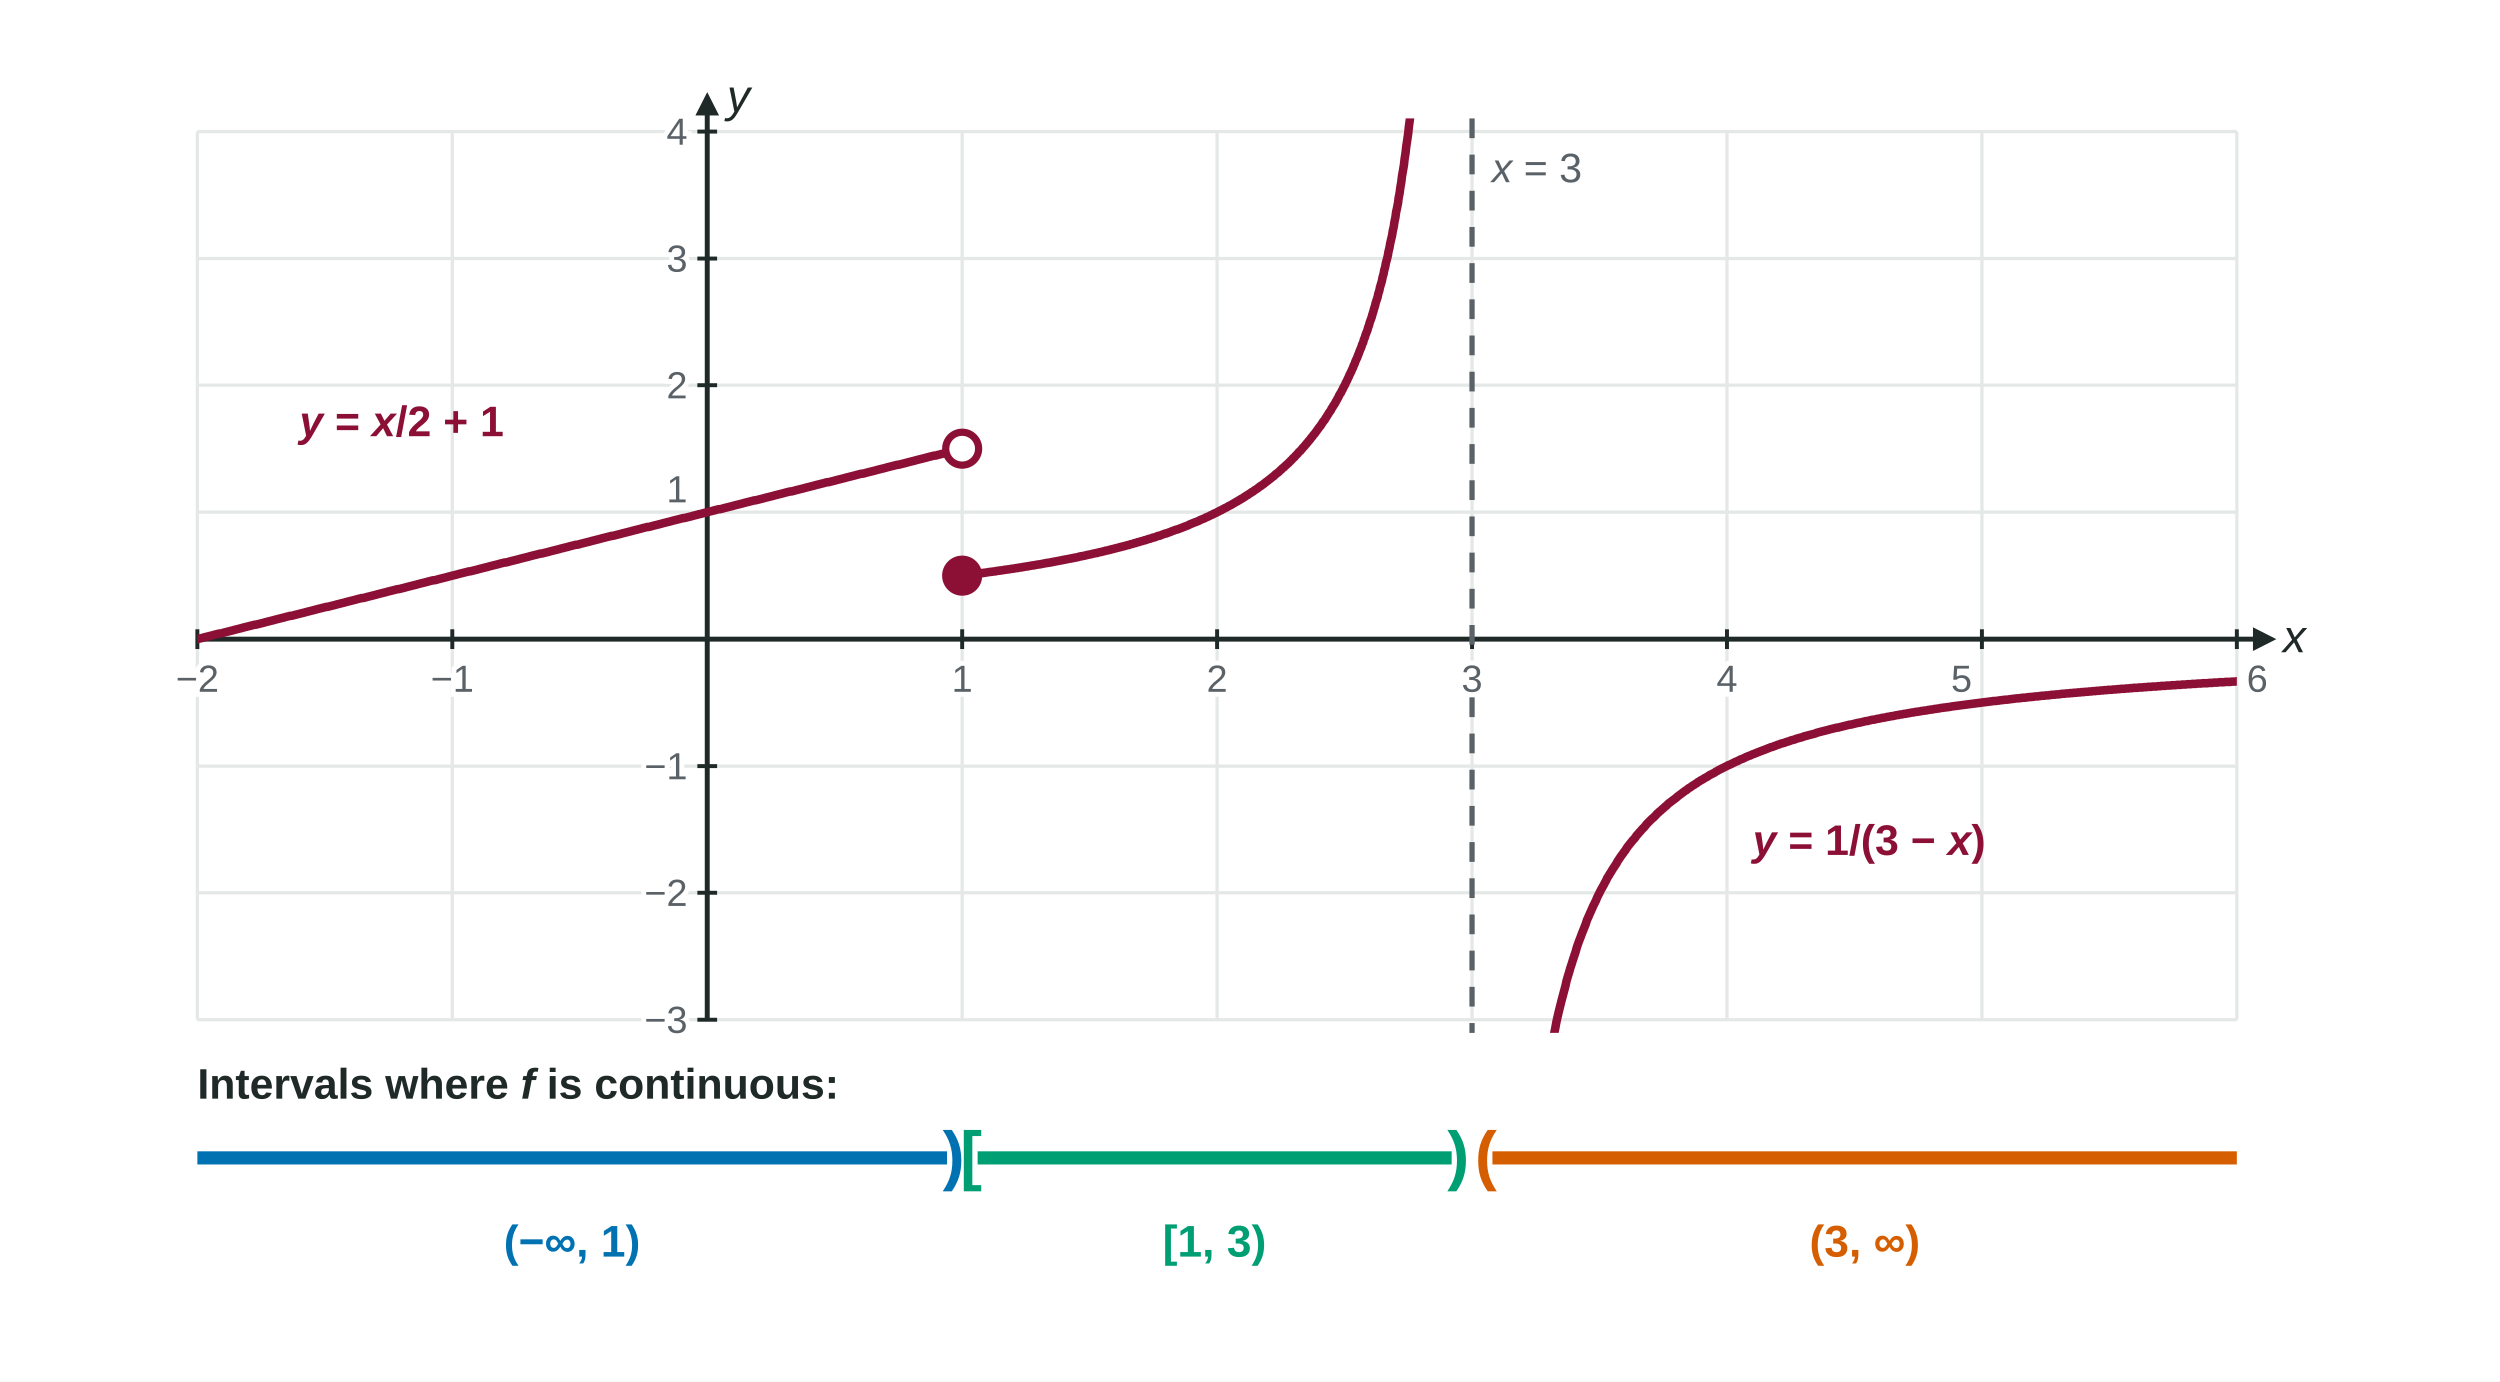
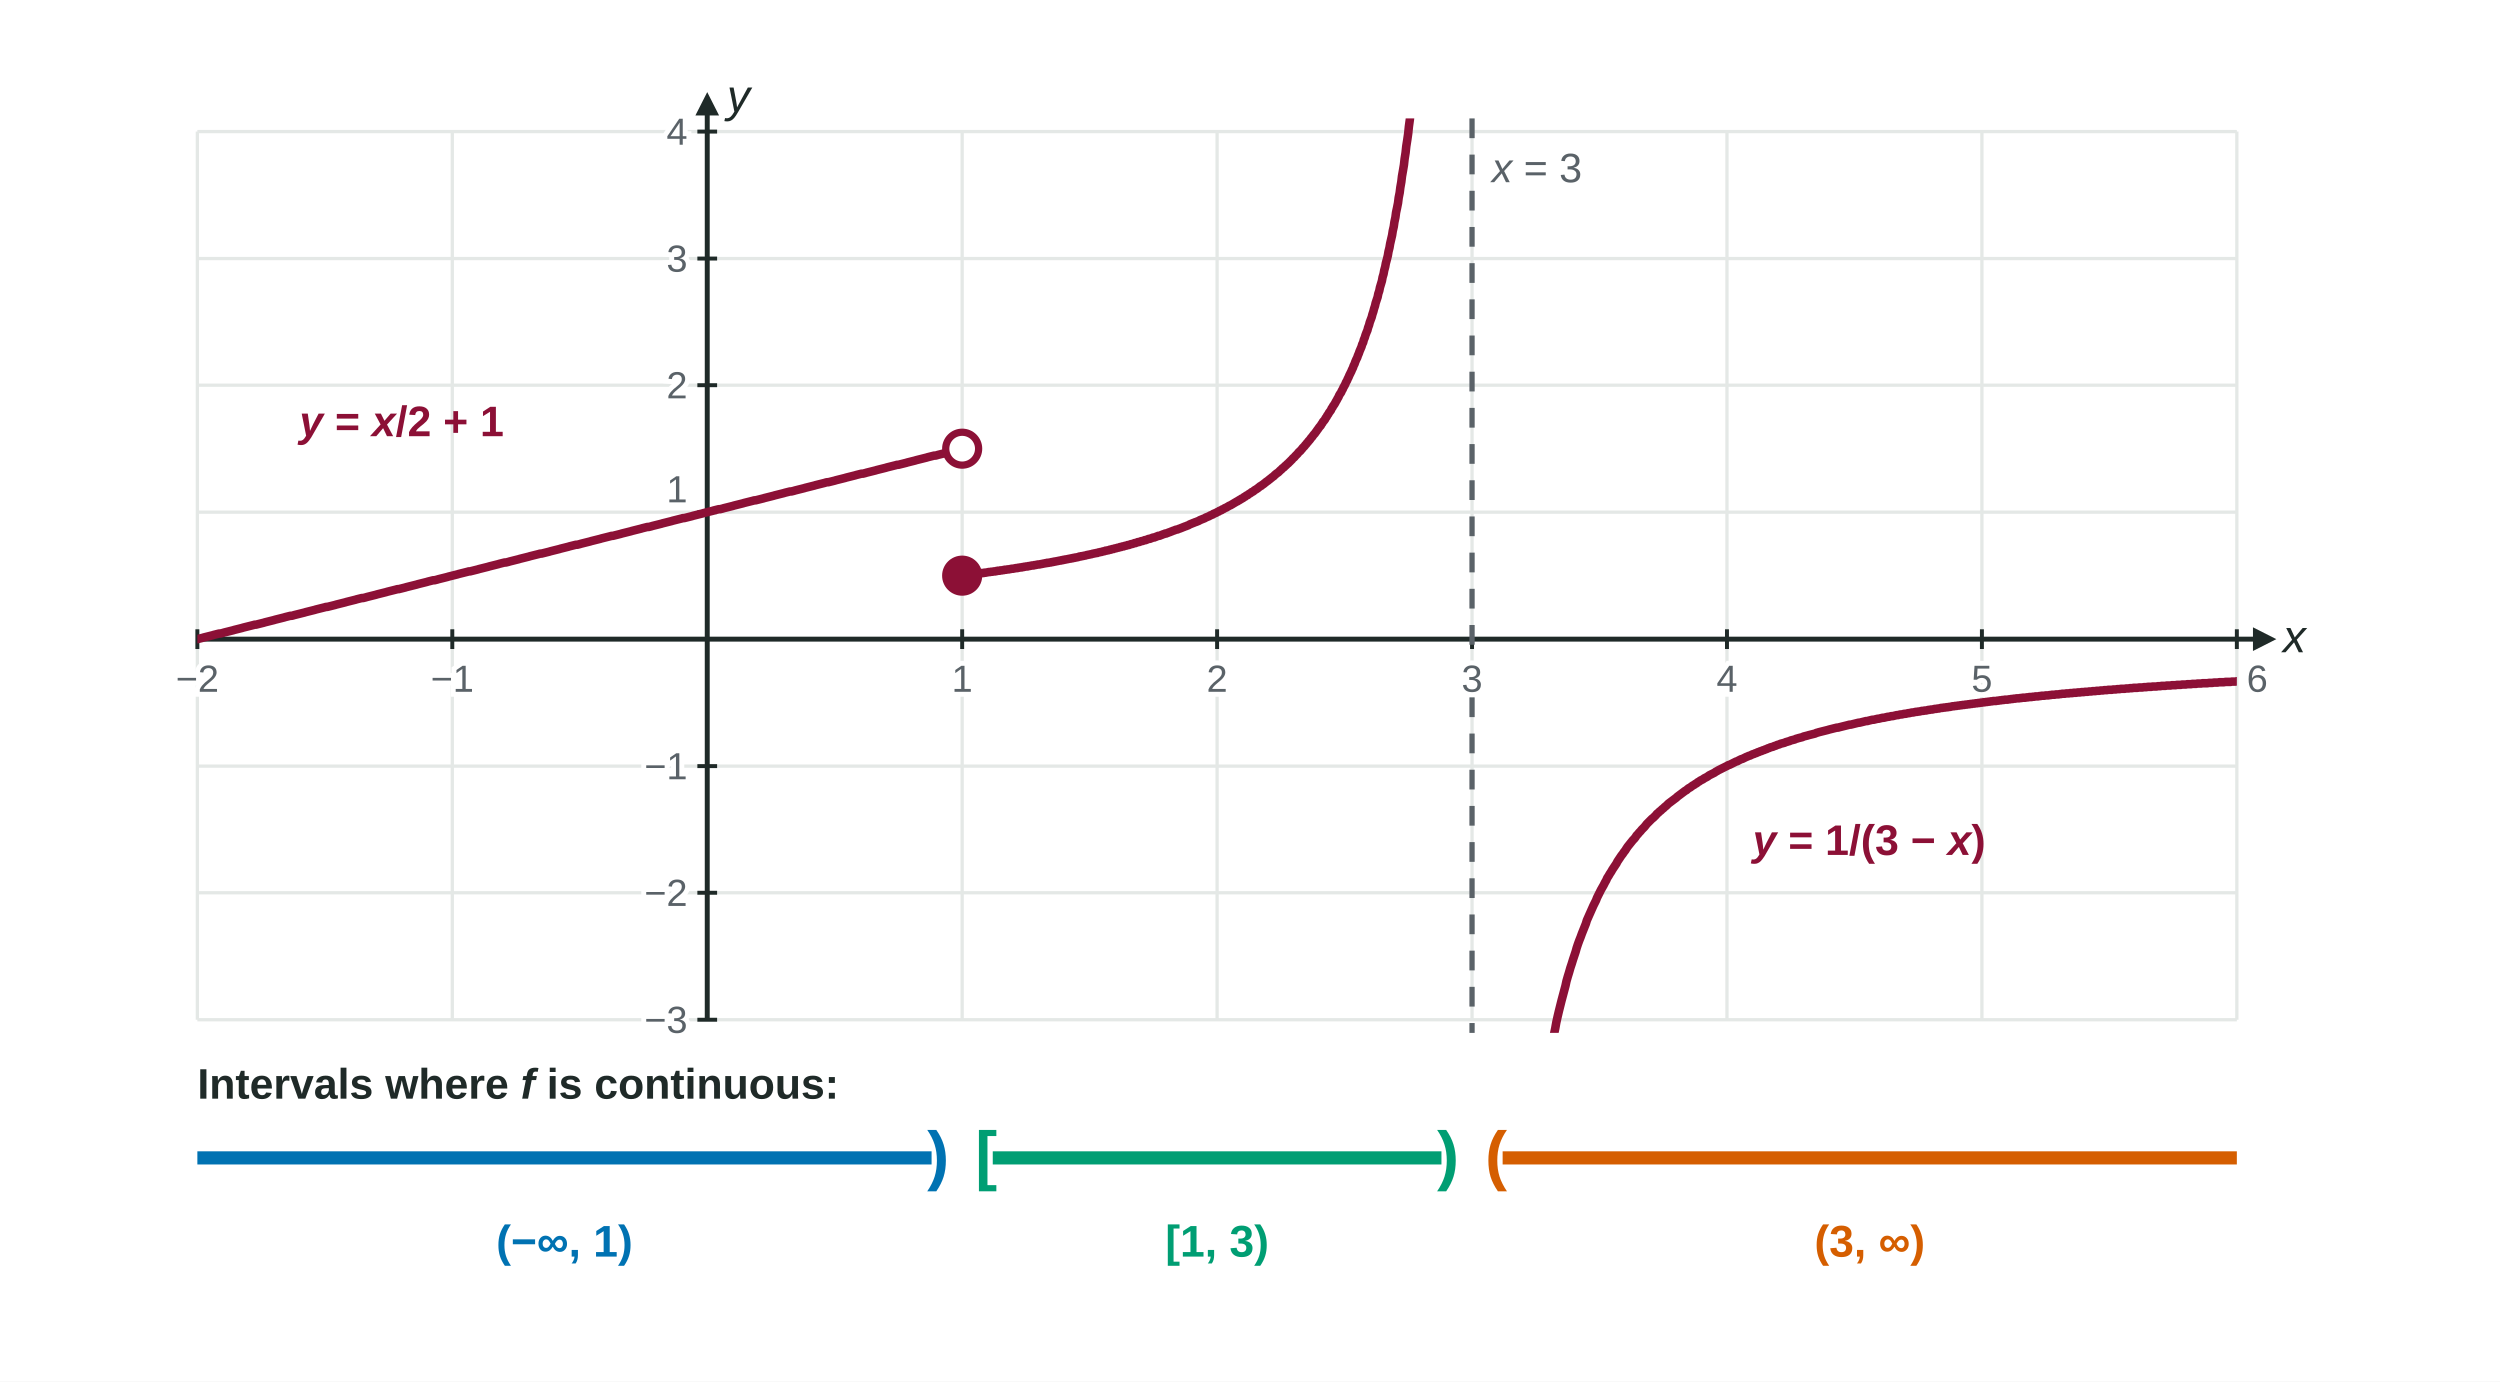
<svg xmlns="http://www.w3.org/2000/svg" viewBox="0 0 760 420" width="760" height="420" role="img" aria-labelledby="continuity-intervals-t continuity-intervals-d" font-family="Arial, Helvetica, sans-serif">
  <defs>
    <clipPath id="continuity-intervals-clip10">
      <rect x="60" y="36" width="620" height="278" />
    </clipPath>
  </defs>
  <rect width="760" height="420" fill="#FFFFFF" />
  <line x1="60" y1="40" x2="60" y2="310" stroke="#E4E8E6" stroke-width="1" />
  <line x1="137.5" y1="40" x2="137.5" y2="310" stroke="#E4E8E6" stroke-width="1" />
  <line x1="215" y1="40" x2="215" y2="310" stroke="#E4E8E6" stroke-width="1" />
  <line x1="292.5" y1="40" x2="292.5" y2="310" stroke="#E4E8E6" stroke-width="1" />
  <line x1="370" y1="40" x2="370" y2="310" stroke="#E4E8E6" stroke-width="1" />
  <line x1="447.5" y1="40" x2="447.5" y2="310" stroke="#E4E8E6" stroke-width="1" />
  <line x1="525" y1="40" x2="525" y2="310" stroke="#E4E8E6" stroke-width="1" />
  <line x1="602.5" y1="40" x2="602.5" y2="310" stroke="#E4E8E6" stroke-width="1" />
  <line x1="680" y1="40" x2="680" y2="310" stroke="#E4E8E6" stroke-width="1" />
  <line x1="60" y1="310" x2="680" y2="310" stroke="#E4E8E6" stroke-width="1" />
  <line x1="60" y1="271.4" x2="680" y2="271.4" stroke="#E4E8E6" stroke-width="1" />
  <line x1="60" y1="232.9" x2="680" y2="232.9" stroke="#E4E8E6" stroke-width="1" />
  <line x1="60" y1="194.3" x2="680" y2="194.3" stroke="#E4E8E6" stroke-width="1" />
  <line x1="60" y1="155.7" x2="680" y2="155.7" stroke="#E4E8E6" stroke-width="1" />
  <line x1="60" y1="117.1" x2="680" y2="117.1" stroke="#E4E8E6" stroke-width="1" />
  <line x1="60" y1="78.6" x2="680" y2="78.6" stroke="#E4E8E6" stroke-width="1" />
  <line x1="60" y1="40" x2="680" y2="40" stroke="#E4E8E6" stroke-width="1" />
  <line x1="60" y1="194.3" x2="688" y2="194.3" stroke="#1F2A28" stroke-width="1.5" />
  <polygon points="692,194.3 684.9,197.9 684.9,190.7" fill="#1F2A28" />
  <line x1="215" y1="310" x2="215" y2="32" stroke="#1F2A28" stroke-width="1.5" />
  <polygon points="215,28 218.6,35.1 211.4,35.1" fill="#1F2A28" />
  <line x1="60" y1="191.3" x2="60" y2="197.3" stroke="#1F2A28" stroke-width="1.2" />
  <line x1="137.5" y1="191.3" x2="137.5" y2="197.3" stroke="#1F2A28" stroke-width="1.2" />
  <line x1="292.5" y1="191.3" x2="292.5" y2="197.3" stroke="#1F2A28" stroke-width="1.2" />
  <line x1="370" y1="191.3" x2="370" y2="197.3" stroke="#1F2A28" stroke-width="1.2" />
  <line x1="447.5" y1="191.3" x2="447.5" y2="197.3" stroke="#1F2A28" stroke-width="1.2" />
  <line x1="525" y1="191.3" x2="525" y2="197.3" stroke="#1F2A28" stroke-width="1.2" />
  <line x1="602.5" y1="191.3" x2="602.5" y2="197.3" stroke="#1F2A28" stroke-width="1.2" />
  <line x1="680" y1="191.3" x2="680" y2="197.3" stroke="#1F2A28" stroke-width="1.2" />
  <line x1="212" y1="310" x2="218" y2="310" stroke="#1F2A28" stroke-width="1.2" />
  <line x1="212" y1="271.4" x2="218" y2="271.4" stroke="#1F2A28" stroke-width="1.2" />
  <line x1="212" y1="232.9" x2="218" y2="232.9" stroke="#1F2A28" stroke-width="1.2" />
  <line x1="212" y1="155.7" x2="218" y2="155.7" stroke="#1F2A28" stroke-width="1.2" />
  <line x1="212" y1="117.1" x2="218" y2="117.1" stroke="#1F2A28" stroke-width="1.2" />
  <line x1="212" y1="78.6" x2="218" y2="78.6" stroke="#1F2A28" stroke-width="1.2" />
  <line x1="212" y1="40" x2="218" y2="40" stroke="#1F2A28" stroke-width="1.2" />
  <text x="694" y="198.3" font-size="14" fill="#1F2A28" text-anchor="start">
    <tspan font-style="italic">x</tspan>
  </text>
  <text x="221" y="34" font-size="14" fill="#1F2A28" text-anchor="start">
    <tspan font-style="italic">y</tspan>
  </text>
  <line x1="447.5" y1="36" x2="447.5" y2="314" stroke="#5A6268" stroke-width="1.6" stroke-dasharray="6 5" />
  <path d="M60 194.3L60.4 194.2L60.8 194.1L61.2 194L61.6 193.9L61.9 193.8L62.3 193.7L62.7 193.6L63.1 193.5L63.5 193.4L63.9 193.3L64.3 193.2L64.7 193.1L65 193L65.4 192.9L65.8 192.8L66.2 192.7L66.6 192.6L67 192.6L67.4 192.5L67.8 192.4L68.1 192.3L68.5 192.2L68.9 192.1L69.3 192L69.7 191.9L70.1 191.8L70.5 191.7L70.9 191.6L71.2 191.5L71.6 191.4L72 191.3L72.4 191.2L72.8 191.1L73.2 191L73.6 190.9L73.9 190.8L74.3 190.7L74.7 190.6L75.1 190.5L75.5 190.4L75.9 190.3L76.3 190.2L76.7 190.1L77.1 190L77.4 189.9L77.8 189.9L78.2 189.8L78.6 189.7L79 189.6L79.4 189.5L79.8 189.4L80.2 189.3L80.5 189.2L80.9 189.1L81.3 189L81.7 188.9L82.1 188.8L82.5 188.7L82.9 188.6L83.3 188.5L83.6 188.4L84 188.3L84.4 188.2L84.8 188.1L85.2 188L85.6 187.9L86 187.8L86.4 187.7L86.7 187.6L87.1 187.5L87.5 187.4L87.9 187.3L88.3 187.2L88.7 187.2L89.1 187.1L89.4 187L89.8 186.9L90.2 186.8L90.6 186.7L91 186.6L91.4 186.5L91.8 186.4L92.2 186.3L92.6 186.2L92.9 186.1L93.3 186L93.7 185.9L94.1 185.8L94.5 185.7L94.9 185.6L95.3 185.5L95.7 185.4L96 185.3L96.4 185.2L96.8 185.1L97.2 185L97.6 184.9L98 184.8L98.4 184.7L98.8 184.6L99.1 184.5L99.5 184.5L99.9 184.4L100.3 184.3L100.7 184.2L101.1 184.1L101.5 184L101.9 183.9L102.2 183.8L102.6 183.7L103 183.6L103.4 183.5L103.8 183.4L104.2 183.3L104.6 183.2L105 183.1L105.3 183L105.7 182.9L106.1 182.8L106.5 182.7L106.9 182.6L107.3 182.5L107.7 182.4L108.1 182.3L108.4 182.2L108.8 182.1L109.2 182L109.6 181.9L110 181.8L110.4 181.8L110.8 181.7L111.2 181.6L111.5 181.5L111.9 181.4L112.3 181.3L112.7 181.2L113.1 181.1L113.5 181L113.9 180.9L114.3 180.8L114.6 180.7L115 180.6L115.4 180.5L115.8 180.4L116.2 180.3L116.6 180.2L117 180.1L117.4 180L117.7 179.9L118.1 179.8L118.5 179.7L118.9 179.6L119.3 179.5L119.7 179.4L120.1 179.3L120.5 179.2L120.8 179.1L121.2 179.1L121.6 179L122 178.9L122.4 178.8L122.8 178.7L123.2 178.6L123.5 178.5L123.9 178.4L124.3 178.3L124.7 178.2L125.1 178.1L125.5 178L125.9 177.9L126.3 177.8L126.7 177.7L127 177.6L127.4 177.5L127.8 177.4L128.2 177.3L128.6 177.2L129 177.1L129.4 177L129.8 176.9L130.1 176.8L130.5 176.7L130.9 176.6L131.3 176.5L131.7 176.4L132.1 176.4L132.5 176.3L132.9 176.2L133.2 176.1L133.6 176L134 175.9L134.4 175.8L134.8 175.7L135.2 175.6L135.6 175.5L136 175.4L136.3 175.3L136.7 175.2L137.1 175.1L137.5 175L137.9 174.9L138.3 174.8L138.7 174.7L139.1 174.6L139.4 174.5L139.8 174.4L140.2 174.3L140.6 174.2L141 174.1L141.4 174L141.8 173.9L142.2 173.8L142.5 173.7L142.9 173.7L143.3 173.6L143.7 173.5L144.1 173.4L144.5 173.3L144.9 173.2L145.3 173.1L145.6 173L146 172.9L146.4 172.8L146.8 172.7L147.2 172.6L147.6 172.5L148 172.4L148.4 172.3L148.7 172.2L149.1 172.1L149.5 172L149.9 171.9L150.3 171.8L150.7 171.7L151.1 171.6L151.5 171.5L151.8 171.4L152.2 171.3L152.6 171.2L153 171.1L153.4 171L153.8 171L154.2 170.9L154.6 170.8L154.9 170.7L155.3 170.6L155.7 170.5L156.1 170.4L156.5 170.3L156.9 170.2L157.3 170.1L157.7 170L158 169.9L158.4 169.8L158.8 169.7L159.2 169.6L159.6 169.5L160 169.4L160.4 169.3L160.8 169.2L161.1 169.1L161.5 169L161.9 168.9L162.3 168.8L162.7 168.7L163.1 168.6L163.5 168.5L163.9 168.4L164.2 168.3L164.6 168.3L165 168.2L165.4 168.1L165.8 168L166.2 167.9L166.6 167.8L167 167.7L167.3 167.6L167.7 167.5L168.1 167.4L168.5 167.3L168.9 167.2L169.3 167.1L169.7 167L170.1 166.9L170.4 166.8L170.8 166.7L171.2 166.6L171.6 166.5L172 166.4L172.4 166.3L172.8 166.2L173.1 166.1L173.5 166L173.9 165.9L174.3 165.8L174.7 165.7L175.1 165.6L175.5 165.6L175.9 165.5L176.3 165.4L176.6 165.3L177 165.2L177.4 165.1L177.8 165L178.2 164.9L178.6 164.8L179 164.7L179.4 164.6L179.7 164.5L180.1 164.4L180.5 164.3L180.9 164.2L181.3 164.1L181.7 164L182.1 163.9L182.5 163.8L182.8 163.7L183.2 163.6L183.6 163.5L184 163.4L184.4 163.3L184.8 163.2L185.2 163.1L185.6 163L185.9 162.9L186.3 162.9L186.7 162.8L187.1 162.7L187.5 162.6L187.9 162.5L188.3 162.4L188.7 162.3L189 162.2L189.4 162.1L189.8 162L190.2 161.9L190.6 161.8L191 161.7L191.4 161.6L191.8 161.5L192.1 161.4L192.5 161.3L192.9 161.2L193.3 161.1L193.7 161L194.1 160.9L194.5 160.8L194.9 160.7L195.2 160.6L195.6 160.5L196 160.4L196.4 160.3L196.8 160.2L197.2 160.2L197.6 160.1L198 160L198.3 159.9L198.7 159.8L199.1 159.7L199.5 159.6L199.9 159.5L200.3 159.4L200.7 159.3L201.1 159.2L201.4 159.1L201.8 159L202.2 158.9L202.6 158.8L203 158.7L203.4 158.6L203.8 158.5L204.2 158.4L204.5 158.3L204.9 158.2L205.3 158.1L205.7 158L206.1 157.9L206.5 157.8L206.9 157.7L207.3 157.6L207.6 157.5L208 157.5L208.4 157.4L208.8 157.3L209.2 157.2L209.6 157.1L210 157L210.4 156.9L210.7 156.8L211.1 156.7L211.5 156.6L211.9 156.5L212.3 156.4L212.7 156.3L213.1 156.2L213.5 156.1L213.8 156L214.2 155.9L214.6 155.8L215 155.7L215.4 155.6L215.8 155.5L216.2 155.4L216.6 155.3L216.9 155.2L217.3 155.1L217.7 155L218.1 154.9L218.5 154.8L218.9 154.8L219.3 154.7L219.7 154.6L220 154.5L220.4 154.4L220.8 154.3L221.2 154.2L221.6 154.1L222 154L222.4 153.9L222.8 153.8L223.1 153.7L223.5 153.6L223.9 153.5L224.3 153.4L224.7 153.3L225.1 153.2L225.5 153.1L225.9 153L226.2 152.9L226.6 152.8L227 152.7L227.4 152.6L227.8 152.5L228.2 152.4L228.6 152.3L229 152.2L229.3 152.1L229.7 152.1L230.1 152L230.5 151.9L230.9 151.8L231.3 151.7L231.7 151.6L232.1 151.5L232.4 151.4L232.8 151.3L233.2 151.2L233.6 151.1L234 151L234.4 150.9L234.8 150.8L235.2 150.7L235.5 150.6L235.9 150.5L236.3 150.4L236.7 150.3L237.1 150.2L237.5 150.1L237.9 150L238.3 149.9L238.6 149.8L239 149.7L239.4 149.6L239.8 149.5L240.2 149.4L240.6 149.4L241 149.3L241.4 149.2L241.7 149.1L242.1 149L242.5 148.9L242.9 148.8L243.3 148.7L243.7 148.6L244.1 148.5L244.5 148.4L244.8 148.3L245.2 148.2L245.6 148.1L246 148L246.4 147.9L246.8 147.8L247.2 147.7L247.6 147.6L247.9 147.5L248.3 147.4L248.7 147.3L249.1 147.2L249.5 147.1L249.9 147L250.3 146.9L250.7 146.8L251 146.7L251.4 146.6L251.8 146.6L252.2 146.5L252.6 146.4L253 146.3L253.4 146.2L253.8 146.1L254.1 146L254.5 145.9L254.9 145.8L255.3 145.7L255.7 145.6L256.1 145.5L256.5 145.4L256.9 145.3L257.2 145.2L257.6 145.1L258 145L258.4 144.9L258.8 144.8L259.2 144.7L259.6 144.6L260 144.5L260.3 144.4L260.7 144.3L261.1 144.2L261.5 144.1L261.9 144L262.3 144L262.7 143.9L263.1 143.8L263.4 143.7L263.8 143.6L264.2 143.5L264.6 143.4L265 143.3L265.4 143.2L265.8 143.1L266.2 143L266.5 142.9L266.9 142.8L267.3 142.7L267.7 142.6L268.1 142.5L268.5 142.4L268.9 142.3L269.3 142.2L269.6 142.1L270 142L270.4 141.9L270.8 141.8L271.2 141.7L271.6 141.6L272 141.5L272.4 141.4L272.7 141.3L273.1 141.3L273.5 141.2L273.9 141.1L274.3 141L274.7 140.9L275.1 140.8L275.5 140.7L275.8 140.6L276.2 140.5L276.6 140.4L277 140.3L277.4 140.2L277.8 140.1L278.2 140L278.5 139.9L278.9 139.8L279.3 139.7L279.7 139.6L280.1 139.5L280.5 139.4L280.9 139.3L281.3 139.2L281.7 139.1L282 139L282.4 138.9L282.8 138.8L283.2 138.7L283.6 138.6L284 138.5L284.4 138.5L284.8 138.4L285.1 138.3L285.5 138.2L285.9 138.1L286.3 138L286.7 137.9L287.1 137.8L287.5 137.7L287.9 137.6L288.2 137.5L288.6 137.4L289 137.3L289.4 137.2L289.8 137.1L290.2 137L290.6 136.9L291 136.8L291.3 136.7L291.7 136.6L292.1 136.5L292.5 136.4" fill="none" stroke="#8C1036" stroke-width="2.6" stroke-linejoin="round" stroke-linecap="round" clip-path="url(#continuity-intervals-clip10)" />
  <path d="M292.5 175L292.8 175L293 174.9L293.3 174.9L293.5 174.9L293.8 174.8L294 174.8L294.3 174.8L294.6 174.7L294.8 174.7L295.1 174.7L295.3 174.6L295.6 174.6L295.9 174.6L296.1 174.5L296.4 174.5L296.6 174.5L296.9 174.4L297.1 174.4L297.4 174.4L297.7 174.3L297.9 174.3L298.2 174.3L298.4 174.2L298.7 174.2L299 174.2L299.2 174.1L299.5 174.1L299.7 174.1L300 174L300.2 174L300.5 173.9L300.8 173.9L301 173.9L301.3 173.8L301.5 173.8L301.8 173.8L302.1 173.7L302.3 173.7L302.6 173.7L302.8 173.6L303.1 173.6L303.3 173.5L303.6 173.5L303.9 173.5L304.1 173.4L304.4 173.4L304.6 173.4L304.9 173.3L305.2 173.3L305.4 173.2L305.7 173.2L305.9 173.2L306.2 173.1L306.4 173.1L306.7 173.1L307 173L307.2 173L307.5 172.9L307.7 172.9L308 172.9L308.3 172.8L308.5 172.8L308.8 172.7L309 172.7L309.3 172.7L309.5 172.6L309.8 172.6L310.1 172.5L310.3 172.5L310.6 172.5L310.8 172.4L311.1 172.4L311.3 172.3L311.6 172.3L311.9 172.2L312.1 172.2L312.4 172.2L312.6 172.1L312.9 172.1L313.2 172L313.4 172L313.7 171.9L313.9 171.9L314.2 171.9L314.4 171.8L314.7 171.8L315 171.7L315.2 171.7L315.5 171.6L315.7 171.6L316 171.6L316.3 171.5L316.5 171.5L316.8 171.4L317 171.4L317.3 171.3L317.5 171.3L317.8 171.2L318.1 171.2L318.3 171.1L318.6 171.1L318.8 171.1L319.1 171L319.4 171L319.6 170.9L319.9 170.9L320.1 170.8L320.4 170.8L320.6 170.7L320.9 170.7L321.2 170.6L321.4 170.6L321.7 170.5L321.9 170.5L322.2 170.4L322.5 170.4L322.7 170.3L323 170.3L323.2 170.2L323.5 170.2L323.7 170.1L324 170.1L324.3 170L324.5 170L324.8 169.9L325 169.9L325.3 169.8L325.6 169.8L325.8 169.7L326.1 169.7L326.3 169.6L326.6 169.6L326.8 169.5L327.1 169.5L327.4 169.4L327.6 169.4L327.9 169.3L328.1 169.2L328.4 169.2L328.6 169.1L328.9 169.1L329.2 169L329.4 169L329.7 168.9L329.9 168.9L330.2 168.8L330.5 168.7L330.7 168.7L331 168.6L331.2 168.6L331.5 168.5L331.7 168.5L332 168.4L332.3 168.3L332.5 168.3L332.8 168.2L333 168.2L333.3 168.1L333.6 168.1L333.8 168L334.1 167.9L334.3 167.9L334.6 167.8L334.8 167.8L335.1 167.7L335.4 167.6L335.6 167.6L335.9 167.5L336.1 167.4L336.4 167.4L336.7 167.3L336.9 167.3L337.2 167.2L337.4 167.1L337.7 167.1L337.9 167L338.2 166.9L338.5 166.9L338.7 166.8L339 166.7L339.2 166.7L339.5 166.6L339.8 166.5L340 166.5L340.3 166.4L340.5 166.3L340.8 166.3L341 166.2L341.3 166.1L341.6 166.1L341.8 166L342.1 165.9L342.3 165.9L342.6 165.8L342.8 165.7L343.1 165.7L343.4 165.6L343.6 165.5L343.9 165.4L344.1 165.4L344.4 165.3L344.7 165.2L344.9 165.1L345.2 165.1L345.4 165L345.7 164.9L345.9 164.8L346.2 164.8L346.5 164.7L346.7 164.6L347 164.5L347.2 164.5L347.5 164.4L347.8 164.3L348 164.2L348.3 164.2L348.5 164.1L348.8 164L349 163.9L349.3 163.8L349.6 163.8L349.8 163.7L350.1 163.6L350.3 163.5L350.6 163.4L350.9 163.4L351.1 163.3L351.4 163.2L351.6 163.1L351.9 163L352.1 162.9L352.4 162.9L352.7 162.8L352.9 162.7L353.2 162.6L353.4 162.5L353.7 162.4L354 162.3L354.2 162.2L354.5 162.2L354.7 162.1L355 162L355.2 161.9L355.5 161.8L355.8 161.7L356 161.6L356.3 161.5L356.5 161.4L356.8 161.3L357.1 161.2L357.3 161.1L357.6 161L357.8 161L358.1 160.9L358.3 160.8L358.6 160.7L358.9 160.6L359.1 160.5L359.4 160.4L359.6 160.3L359.9 160.2L360.1 160.1L360.4 160L360.7 159.9L360.9 159.8L361.2 159.7L361.4 159.6L361.7 159.4L362 159.3L362.2 159.2L362.5 159.1L362.7 159L363 158.9L363.2 158.8L363.5 158.7L363.8 158.6L364 158.5L364.3 158.4L364.5 158.3L364.8 158.1L365.1 158L365.3 157.9L365.6 157.8L365.8 157.7L366.1 157.6L366.3 157.5L366.6 157.3L366.9 157.2L367.1 157.1L367.4 157L367.6 156.9L367.9 156.7L368.2 156.6L368.4 156.5L368.7 156.4L368.9 156.2L369.2 156.1L369.4 156L369.7 155.9L370 155.7L370.2 155.6L370.5 155.5L370.7 155.3L371 155.2L371.3 155.1L371.5 154.9L371.8 154.8L372 154.7L372.3 154.5L372.5 154.4L372.8 154.3L373.1 154.1L373.3 154L373.6 153.8L373.8 153.7L374.1 153.6L374.4 153.4L374.6 153.3L374.9 153.1L375.1 153L375.4 152.8L375.6 152.7L375.9 152.5L376.2 152.4L376.4 152.2L376.7 152.1L376.9 151.9L377.2 151.8L377.4 151.6L377.7 151.5L378 151.3L378.2 151.1L378.5 151L378.7 150.8L379 150.6L379.3 150.5L379.5 150.3L379.8 150.1L380 150L380.3 149.8L380.5 149.6L380.8 149.5L381.1 149.3L381.3 149.1L381.6 148.9L381.8 148.8L382.1 148.6L382.4 148.4L382.6 148.2L382.9 148L383.1 147.8L383.4 147.7L383.6 147.5L383.9 147.3L384.2 147.1L384.4 146.9L384.7 146.7L384.9 146.5L385.2 146.3L385.5 146.1L385.7 145.9L386 145.7L386.2 145.5L386.5 145.3L386.7 145.1L387 144.9L387.3 144.7L387.5 144.4L387.8 144.2L388 144L388.3 143.8L388.6 143.6L388.8 143.4L389.1 143.1L389.3 142.9L389.6 142.7L389.8 142.4L390.1 142.2L390.4 142L390.6 141.7L390.9 141.5L391.1 141.3L391.4 141L391.7 140.8L391.9 140.5L392.2 140.3L392.4 140L392.7 139.8L392.9 139.5L393.2 139.2L393.5 139L393.7 138.7L394 138.4L394.2 138.2L394.5 137.9L394.7 137.6L395 137.3L395.3 137.1L395.5 136.8L395.8 136.5L396 136.2L396.3 135.9L396.6 135.6L396.8 135.3L397.1 135L397.3 134.7L397.6 134.4L397.8 134.1L398.1 133.8L398.4 133.4L398.6 133.1L398.9 132.8L399.1 132.5L399.4 132.1L399.7 131.8L399.9 131.5L400.2 131.1L400.4 130.8L400.7 130.4L400.9 130.1L401.2 129.7L401.5 129.4L401.7 129L402 128.6L402.2 128.2L402.5 127.9L402.8 127.5L403 127.1L403.3 126.7L403.5 126.3L403.8 125.9L404 125.5L404.3 125.1L404.6 124.7L404.8 124.2L405.1 123.8L405.3 123.4L405.6 123L405.9 122.5L406.1 122.1L406.4 121.6L406.6 121.2L406.9 120.7L407.1 120.2L407.4 119.7L407.7 119.3L407.9 118.8L408.2 118.3L408.4 117.8L408.7 117.3L409 116.7L409.2 116.2L409.5 115.7L409.7 115.2L410 114.6L410.2 114.1L410.5 113.5L410.8 112.9L411 112.4L411.3 111.8L411.5 111.2L411.8 110.6L412 110L412.3 109.3L412.6 108.7L412.8 108.1L413.1 107.4L413.3 106.8L413.6 106.1L413.9 105.4L414.1 104.7L414.4 104.1L414.6 103.3L414.9 102.6L415.1 101.9L415.4 101.1L415.7 100.4L415.9 99.6L416.2 98.8L416.4 98L416.7 97.2L417 96.4L417.2 95.6L417.5 94.7L417.7 93.9L418 93L418.2 92.1L418.5 91.2L418.8 90.3L419 89.3L419.3 88.4L419.5 87.4L419.8 86.4L420.1 85.4L420.3 84.3L420.6 83.3L420.8 82.2L421.1 81.1L421.3 80L421.6 78.9L421.9 77.7L422.1 76.5L422.4 75.3L422.6 74.1L422.9 72.8L423.2 71.5L423.4 70.2L423.7 68.9L423.9 67.5L424.2 66.1L424.4 64.6L424.7 63.2L425 61.7L425.2 60.1L425.5 58.6L425.7 57L426 55.3L426.2 53.6L426.5 51.9L426.8 50.1L427 48.3L427.3 46.4L427.5 44.5L427.8 42.6L428.1 40.5L428.3 38.5L428.6 36.3L428.8 34.2L429.1 31.9L429.3 29.6L429.6 27.2L429.9 24.8L430.1 22.3L430.4 19.7L430.6 17L430.9 14.2L431.2 11.4L431.4 8.5L431.7 5.4L431.9 2.3L432.2 -0.9L432.4 -4.3L432.7 -7.8L433 -11.3L433.2 -15.1L433.5 -18.9L433.7 -22.9L434 -27.1L434.3 -31.4L434.5 -35.9L434.8 -40.5L435 -45.4L435.3 -50.5L435.5 -55.8L435.8 -61.3L436.1 -67.1L436.3 -73.1L436.6 -79.4L436.8 -86L437.1 -93L437.4 -100.3L437.6 -108L437.9 -116.1L438.1 -124.6L438.4 -133.7L438.6 -143.2L438.9 -153.4L439.2 -164.1L439.4 -175.6L439.7 -187.8L439.9 -200.8L440.2 -214.8L440.5 -229.8L440.7 -230L441 -230L441.2 -230L441.5 -230L441.7 -230L442 -230L442.3 -230L442.5 -230L442.8 -230L443 -230L443.3 -230L443.5 -230L443.8 -230L444.1 -230L444.3 -230L444.6 -230L444.8 -230L445.1 -230L445.4 -230L445.6 -230L445.9 -230L446.1 -230L446.4 -230L446.6 -230L446.9 -230L447.2 -230L447.4 -230" fill="none" stroke="#8C1036" stroke-width="2.6" stroke-linejoin="round" stroke-linecap="round" clip-path="url(#continuity-intervals-clip10)" />
  <path d="M447.6 580L448 580L448.4 580L448.7 580L449.1 580L449.5 580L449.9 580L450.3 580L450.7 580L451.1 580L451.5 580L451.8 580L452.2 580L452.6 580L453 580L453.4 580L453.8 580L454.2 580L454.6 580L454.9 580L455.3 576.3L455.7 558.3L456.1 541.9L456.5 526.9L456.9 513.2L457.3 500.5L457.6 488.8L458 478L458.4 467.9L458.8 458.6L459.2 449.8L459.6 441.6L460 433.9L460.4 426.7L460.7 419.9L461.1 413.5L461.5 407.5L461.9 401.7L462.3 396.3L462.7 391.1L463.1 386.2L463.5 381.6L463.8 377.1L464.2 372.9L464.6 368.9L465 365L465.4 361.3L465.8 357.8L466.2 354.4L466.6 351.1L466.9 348L467.3 345L467.7 342.1L468.1 339.3L468.5 336.7L468.9 334.1L469.3 331.6L469.7 329.2L470 326.9L470.4 324.6L470.8 322.5L471.2 320.4L471.6 318.4L472 316.4L472.4 314.5L472.8 312.6L473.1 310.9L473.5 309.1L473.9 307.4L474.3 305.8L474.7 304.2L475.1 302.7L475.5 301.2L475.9 299.7L476.2 298.3L476.6 296.9L477 295.6L477.4 294.2L477.8 293L478.2 291.7L478.6 290.5L479 289.3L479.3 288.2L479.7 287L480.1 285.9L480.5 284.9L480.9 283.8L481.3 282.8L481.7 281.8L482.1 280.8L482.4 279.8L482.8 278.9L483.2 278L483.6 277.1L484 276.2L484.4 275.3L484.8 274.5L485.2 273.7L485.5 272.9L485.9 272.1L486.3 271.3L486.7 270.5L487.1 269.8L487.5 269.1L487.9 268.3L488.3 267.6L488.6 266.9L489 266.3L489.4 265.6L489.8 265L490.2 264.3L490.6 263.7L491 263.1L491.4 262.5L491.7 261.9L492.1 261.3L492.5 260.7L492.9 260.1L493.3 259.6L493.7 259L494.1 258.5L494.4 258L494.8 257.4L495.2 256.9L495.6 256.4L496 255.9L496.4 255.4L496.8 255L497.2 254.5L497.5 254L497.9 253.6L498.3 253.1L498.7 252.7L499.1 252.2L499.5 251.8L499.9 251.4L500.3 250.9L500.6 250.5L501 250.1L501.4 249.7L501.8 249.3L502.2 248.9L502.6 248.6L503 248.2L503.4 247.8L503.7 247.4L504.1 247.1L504.5 246.7L504.9 246.4L505.3 246L505.7 245.7L506.1 245.3L506.5 245L506.8 244.7L507.2 244.3L507.6 244L508 243.7L508.4 243.4L508.8 243.1L509.2 242.8L509.6 242.5L509.9 242.2L510.3 241.9L510.7 241.6L511.1 241.3L511.5 241L511.9 240.7L512.3 240.4L512.7 240.2L513 239.9L513.4 239.6L513.8 239.4L514.2 239.1L514.6 238.8L515 238.6L515.4 238.3L515.8 238.1L516.1 237.8L516.5 237.6L516.9 237.3L517.3 237.1L517.7 236.9L518.1 236.6L518.5 236.4L518.9 236.2L519.2 236L519.6 235.7L520 235.5L520.4 235.3L520.8 235.1L521.2 234.9L521.6 234.6L522 234.4L522.3 234.2L522.7 234L523.1 233.8L523.5 233.6L523.9 233.4L524.3 233.2L524.7 233L525.1 232.8L525.4 232.6L525.8 232.5L526.2 232.3L526.6 232.1L527 231.9L527.4 231.7L527.8 231.5L528.2 231.4L528.5 231.2L528.9 231L529.3 230.8L529.7 230.7L530.1 230.5L530.5 230.3L530.9 230.1L531.2 230L531.6 229.8L532 229.7L532.4 229.5L532.8 229.3L533.2 229.2L533.6 229L534 228.9L534.3 228.7L534.7 228.6L535.1 228.4L535.5 228.3L535.9 228.1L536.3 228L536.7 227.8L537.1 227.7L537.4 227.5L537.8 227.4L538.2 227.2L538.6 227.1L539 227L539.4 226.8L539.8 226.7L540.2 226.5L540.5 226.4L540.9 226.3L541.3 226.1L541.7 226L542.1 225.9L542.5 225.8L542.9 225.6L543.3 225.5L543.6 225.4L544 225.3L544.4 225.1L544.8 225L545.2 224.9L545.6 224.8L546 224.6L546.4 224.5L546.7 224.4L547.1 224.3L547.5 224.2L547.9 224.1L548.3 223.9L548.7 223.8L549.1 223.7L549.5 223.6L549.8 223.5L550.2 223.4L550.6 223.3L551 223.2L551.4 223.1L551.8 223L552.2 222.8L552.6 222.7L552.9 222.6L553.3 222.5L553.7 222.4L554.1 222.3L554.5 222.2L554.9 222.1L555.3 222L555.7 221.9L556 221.8L556.4 221.7L556.8 221.6L557.2 221.5L557.6 221.4L558 221.3L558.4 221.2L558.8 221.2L559.1 221.1L559.5 221L559.9 220.9L560.3 220.8L560.7 220.7L561.1 220.6L561.5 220.5L561.9 220.4L562.2 220.3L562.6 220.3L563 220.2L563.4 220.1L563.8 220L564.2 219.9L564.6 219.8L565 219.7L565.3 219.7L565.7 219.6L566.1 219.5L566.5 219.4L566.9 219.3L567.3 219.2L567.7 219.2L568 219.1L568.4 219L568.8 218.9L569.2 218.8L569.6 218.8L570 218.7L570.4 218.6L570.8 218.5L571.1 218.5L571.5 218.4L571.9 218.3L572.3 218.2L572.7 218.2L573.1 218.1L573.5 218L573.9 217.9L574.2 217.9L574.6 217.8L575 217.7L575.4 217.7L575.8 217.6L576.2 217.5L576.6 217.4L577 217.4L577.3 217.3L577.7 217.2L578.1 217.2L578.5 217.1L578.9 217L579.3 217L579.7 216.9L580.1 216.8L580.4 216.8L580.8 216.7L581.2 216.6L581.6 216.6L582 216.5L582.4 216.4L582.8 216.4L583.2 216.3L583.5 216.3L583.9 216.2L584.3 216.1L584.7 216.1L585.1 216L585.5 216L585.9 215.9L586.3 215.8L586.6 215.8L587 215.7L587.4 215.7L587.8 215.6L588.2 215.5L588.6 215.5L589 215.4L589.4 215.4L589.7 215.3L590.1 215.2L590.5 215.2L590.9 215.1L591.3 215.1L591.7 215L592.1 215L592.5 214.9L592.8 214.9L593.2 214.8L593.6 214.7L594 214.7L594.4 214.6L594.8 214.6L595.2 214.5L595.6 214.5L595.9 214.4L596.3 214.4L596.7 214.3L597.1 214.3L597.5 214.2L597.9 214.2L598.3 214.1L598.7 214.1L599 214L599.4 214L599.8 213.9L600.2 213.9L600.6 213.8L601 213.8L601.4 213.7L601.8 213.7L602.1 213.6L602.5 213.6L602.9 213.5L603.3 213.5L603.7 213.4L604.1 213.4L604.5 213.3L604.9 213.3L605.2 213.2L605.6 213.2L606 213.1L606.4 213.1L606.8 213.1L607.2 213L607.6 213L607.9 212.9L608.3 212.9L608.7 212.8L609.1 212.8L609.5 212.7L609.9 212.7L610.3 212.7L610.7 212.6L611 212.6L611.4 212.5L611.8 212.5L612.2 212.4L612.6 212.4L613 212.3L613.4 212.3L613.8 212.3L614.1 212.2L614.5 212.2L614.9 212.1L615.3 212.1L615.7 212.1L616.1 212L616.5 212L616.9 211.9L617.2 211.9L617.6 211.9L618 211.8L618.4 211.8L618.8 211.7L619.2 211.7L619.6 211.7L620 211.6L620.3 211.6L620.7 211.5L621.1 211.5L621.5 211.5L621.9 211.4L622.3 211.4L622.7 211.4L623.1 211.3L623.4 211.3L623.8 211.2L624.2 211.2L624.6 211.2L625 211.1L625.4 211.1L625.8 211.1L626.2 211L626.5 211L626.9 210.9L627.3 210.9L627.7 210.9L628.1 210.8L628.5 210.8L628.9 210.8L629.3 210.7L629.6 210.7L630 210.7L630.4 210.6L630.8 210.6L631.2 210.6L631.6 210.5L632 210.5L632.4 210.5L632.7 210.4L633.1 210.4L633.5 210.4L633.9 210.3L634.3 210.3L634.7 210.3L635.1 210.2L635.5 210.2L635.8 210.2L636.2 210.1L636.6 210.1L637 210.1L637.4 210L637.8 210L638.2 210L638.6 209.9L638.9 209.9L639.3 209.9L639.7 209.8L640.1 209.8L640.5 209.8L640.9 209.7L641.3 209.7L641.7 209.7L642 209.7L642.4 209.6L642.8 209.6L643.2 209.6L643.6 209.5L644 209.5L644.4 209.5L644.7 209.4L645.1 209.4L645.5 209.4L645.9 209.4L646.3 209.3L646.7 209.3L647.1 209.3L647.5 209.2L647.8 209.2L648.2 209.2L648.6 209.1L649 209.1L649.4 209.1L649.8 209.1L650.2 209L650.6 209L650.9 209L651.3 209L651.7 208.9L652.1 208.9L652.5 208.9L652.9 208.8L653.3 208.8L653.7 208.8L654 208.8L654.4 208.7L654.8 208.7L655.2 208.7L655.6 208.7L656 208.6L656.4 208.6L656.8 208.6L657.1 208.5L657.5 208.5L657.9 208.5L658.3 208.5L658.7 208.4L659.1 208.4L659.5 208.4L659.9 208.4L660.2 208.3L660.6 208.3L661 208.3L661.4 208.3L661.8 208.2L662.2 208.2L662.6 208.2L663 208.2L663.3 208.1L663.7 208.1L664.1 208.1L664.5 208.1L664.9 208L665.3 208L665.7 208L666.1 208L666.4 207.9L666.8 207.9L667.2 207.9L667.6 207.9L668 207.8L668.4 207.8L668.8 207.8L669.2 207.8L669.5 207.7L669.9 207.7L670.3 207.7L670.7 207.7L671.1 207.7L671.5 207.6L671.9 207.6L672.3 207.6L672.6 207.6L673 207.5L673.4 207.5L673.8 207.5L674.2 207.5L674.6 207.4L675 207.4L675.4 207.4L675.7 207.4L676.1 207.4L676.5 207.3L676.9 207.3L677.3 207.3L677.7 207.3L678.1 207.3L678.5 207.2L678.8 207.2L679.2 207.2L679.6 207.2L680 207.1" fill="none" stroke="#8C1036" stroke-width="2.6" stroke-linejoin="round" stroke-linecap="round" clip-path="url(#continuity-intervals-clip10)" />
  <circle cx="292.5" cy="136.4" r="5" fill="#FFFFFF" stroke="#8C1036" stroke-width="2.2" />
  <circle cx="292.5" cy="175" r="5" fill="#8C1036" stroke="#8C1036" stroke-width="2.2" />
  <text x="453.5" y="55.4" font-size="12.5" fill="#5A6268" text-anchor="start">
    <tspan font-style="italic">x</tspan> = 3</text>
  <text x="91" y="132.6" font-size="13" fill="#8C1036" text-anchor="start" font-weight="bold">
    <tspan font-style="italic">y</tspan> = <tspan font-style="italic">x</tspan>/2 + 1</text>
  <text x="532.8" y="259.9" font-size="13" fill="#8C1036" text-anchor="start" font-weight="bold">
    <tspan font-style="italic">y</tspan> = 1/(3 − <tspan font-style="italic">x</tspan>)</text>
  <text x="60" y="210.3" font-size="11.5" fill="#5A6268" text-anchor="middle" stroke="#FFFFFF" stroke-width="3" paint-order="stroke">−2</text>
  <text x="137.5" y="210.3" font-size="11.5" fill="#5A6268" text-anchor="middle" stroke="#FFFFFF" stroke-width="3" paint-order="stroke">−1</text>
  <text x="292.5" y="210.3" font-size="11.5" fill="#5A6268" text-anchor="middle" stroke="#FFFFFF" stroke-width="3" paint-order="stroke">1</text>
  <text x="370" y="210.3" font-size="11.5" fill="#5A6268" text-anchor="middle" stroke="#FFFFFF" stroke-width="3" paint-order="stroke">2</text>
  <text x="447.5" y="210.3" font-size="11.5" fill="#5A6268" text-anchor="middle" stroke="#FFFFFF" stroke-width="3" paint-order="stroke">3</text>
  <text x="525" y="210.3" font-size="11.5" fill="#5A6268" text-anchor="middle" stroke="#FFFFFF" stroke-width="3" paint-order="stroke">4</text>
-   <text x="599.5" y="210.3" font-size="11.5" fill="#5A6268" text-anchor="end" stroke="#FFFFFF" stroke-width="3" paint-order="stroke">5</text>
+   <text x="602.5" y="210.3" font-size="11.5" fill="#5A6268" text-anchor="middle" stroke="#FFFFFF" stroke-width="3" paint-order="stroke">5</text>
  <text x="683" y="210.3" font-size="11.5" fill="#5A6268" text-anchor="start" stroke="#FFFFFF" stroke-width="3" paint-order="stroke">6</text>
  <text x="209" y="314" font-size="11.5" fill="#5A6268" text-anchor="end" stroke="#FFFFFF" stroke-width="3" paint-order="stroke">−3</text>
  <text x="209" y="275.4" font-size="11.5" fill="#5A6268" text-anchor="end" stroke="#FFFFFF" stroke-width="3" paint-order="stroke">−2</text>
  <text x="209" y="236.9" font-size="11.5" fill="#5A6268" text-anchor="end" stroke="#FFFFFF" stroke-width="3" paint-order="stroke">−1</text>
  <text x="209" y="152.7" font-size="11.5" fill="#5A6268" text-anchor="end" stroke="#FFFFFF" stroke-width="3" paint-order="stroke">1</text>
  <text x="209" y="121.1" font-size="11.5" fill="#5A6268" text-anchor="end" stroke="#FFFFFF" stroke-width="3" paint-order="stroke">2</text>
  <text x="209" y="82.6" font-size="11.5" fill="#5A6268" text-anchor="end" stroke="#FFFFFF" stroke-width="3" paint-order="stroke">3</text>
  <text x="209" y="44" font-size="11.5" fill="#5A6268" text-anchor="end" stroke="#FFFFFF" stroke-width="3" paint-order="stroke">4</text>
-   <line x1="60" y1="352" x2="287.9" y2="352" stroke="#0072B2" stroke-width="4" />
+   <line x1="60" y1="352" x2="283.2" y2="352" stroke="#0072B2" stroke-width="4" />
  <text x="60" y="358" font-size="20" fill="#0072B2" text-anchor="middle" font-weight="bold" />
-   <text x="289.9" y="358" font-size="20" fill="#0072B2" text-anchor="middle" font-weight="bold">)</text>
-   <text x="173.9" y="382" font-size="13.5" fill="#0072B2" text-anchor="middle" font-weight="bold">(−∞, 1)</text>
-   <line x1="297.2" y1="352" x2="441.3" y2="352" stroke="#009E73" stroke-width="4" />
-   <text x="295.2" y="358" font-size="20" fill="#009E73" text-anchor="middle" font-weight="bold">[</text>
-   <text x="443.3" y="358" font-size="20" fill="#009E73" text-anchor="middle" font-weight="bold">)</text>
-   <text x="369.2" y="382" font-size="13.5" fill="#009E73" text-anchor="middle" font-weight="bold">[1, 3)</text>
-   <line x1="453.7" y1="352" x2="680" y2="352" stroke="#D55E00" stroke-width="4" />
-   <text x="451.7" y="358" font-size="20" fill="#D55E00" text-anchor="middle" font-weight="bold">(</text>
+   <text x="285.2" y="358" font-size="20" fill="#0072B2" text-anchor="middle" font-weight="bold">)</text>
+   <text x="171.6" y="382" font-size="13.5" fill="#0072B2" text-anchor="middle" font-weight="bold">(−∞, 1)</text>
+   <line x1="301.8" y1="352" x2="438.2" y2="352" stroke="#009E73" stroke-width="4" />
+   <text x="299.8" y="358" font-size="20" fill="#009E73" text-anchor="middle" font-weight="bold">[</text>
+   <text x="440.2" y="358" font-size="20" fill="#009E73" text-anchor="middle" font-weight="bold">)</text>
+   <text x="370" y="382" font-size="13.5" fill="#009E73" text-anchor="middle" font-weight="bold">[1, 3)</text>
+   <line x1="456.8" y1="352" x2="680" y2="352" stroke="#D55E00" stroke-width="4" />
+   <text x="454.8" y="358" font-size="20" fill="#D55E00" text-anchor="middle" font-weight="bold">(</text>
  <text x="682" y="358" font-size="20" fill="#D55E00" text-anchor="middle" font-weight="bold" />
-   <text x="566.9" y="382" font-size="13.5" fill="#D55E00" text-anchor="middle" font-weight="bold">(3, ∞)</text>
+   <text x="568.4" y="382" font-size="13.5" fill="#D55E00" text-anchor="middle" font-weight="bold">(3, ∞)</text>
  <text x="60" y="334" font-size="13" fill="#1F2A28" font-weight="bold">Intervals where <tspan font-style="italic">f</tspan> is continuous:</text>
</svg>
